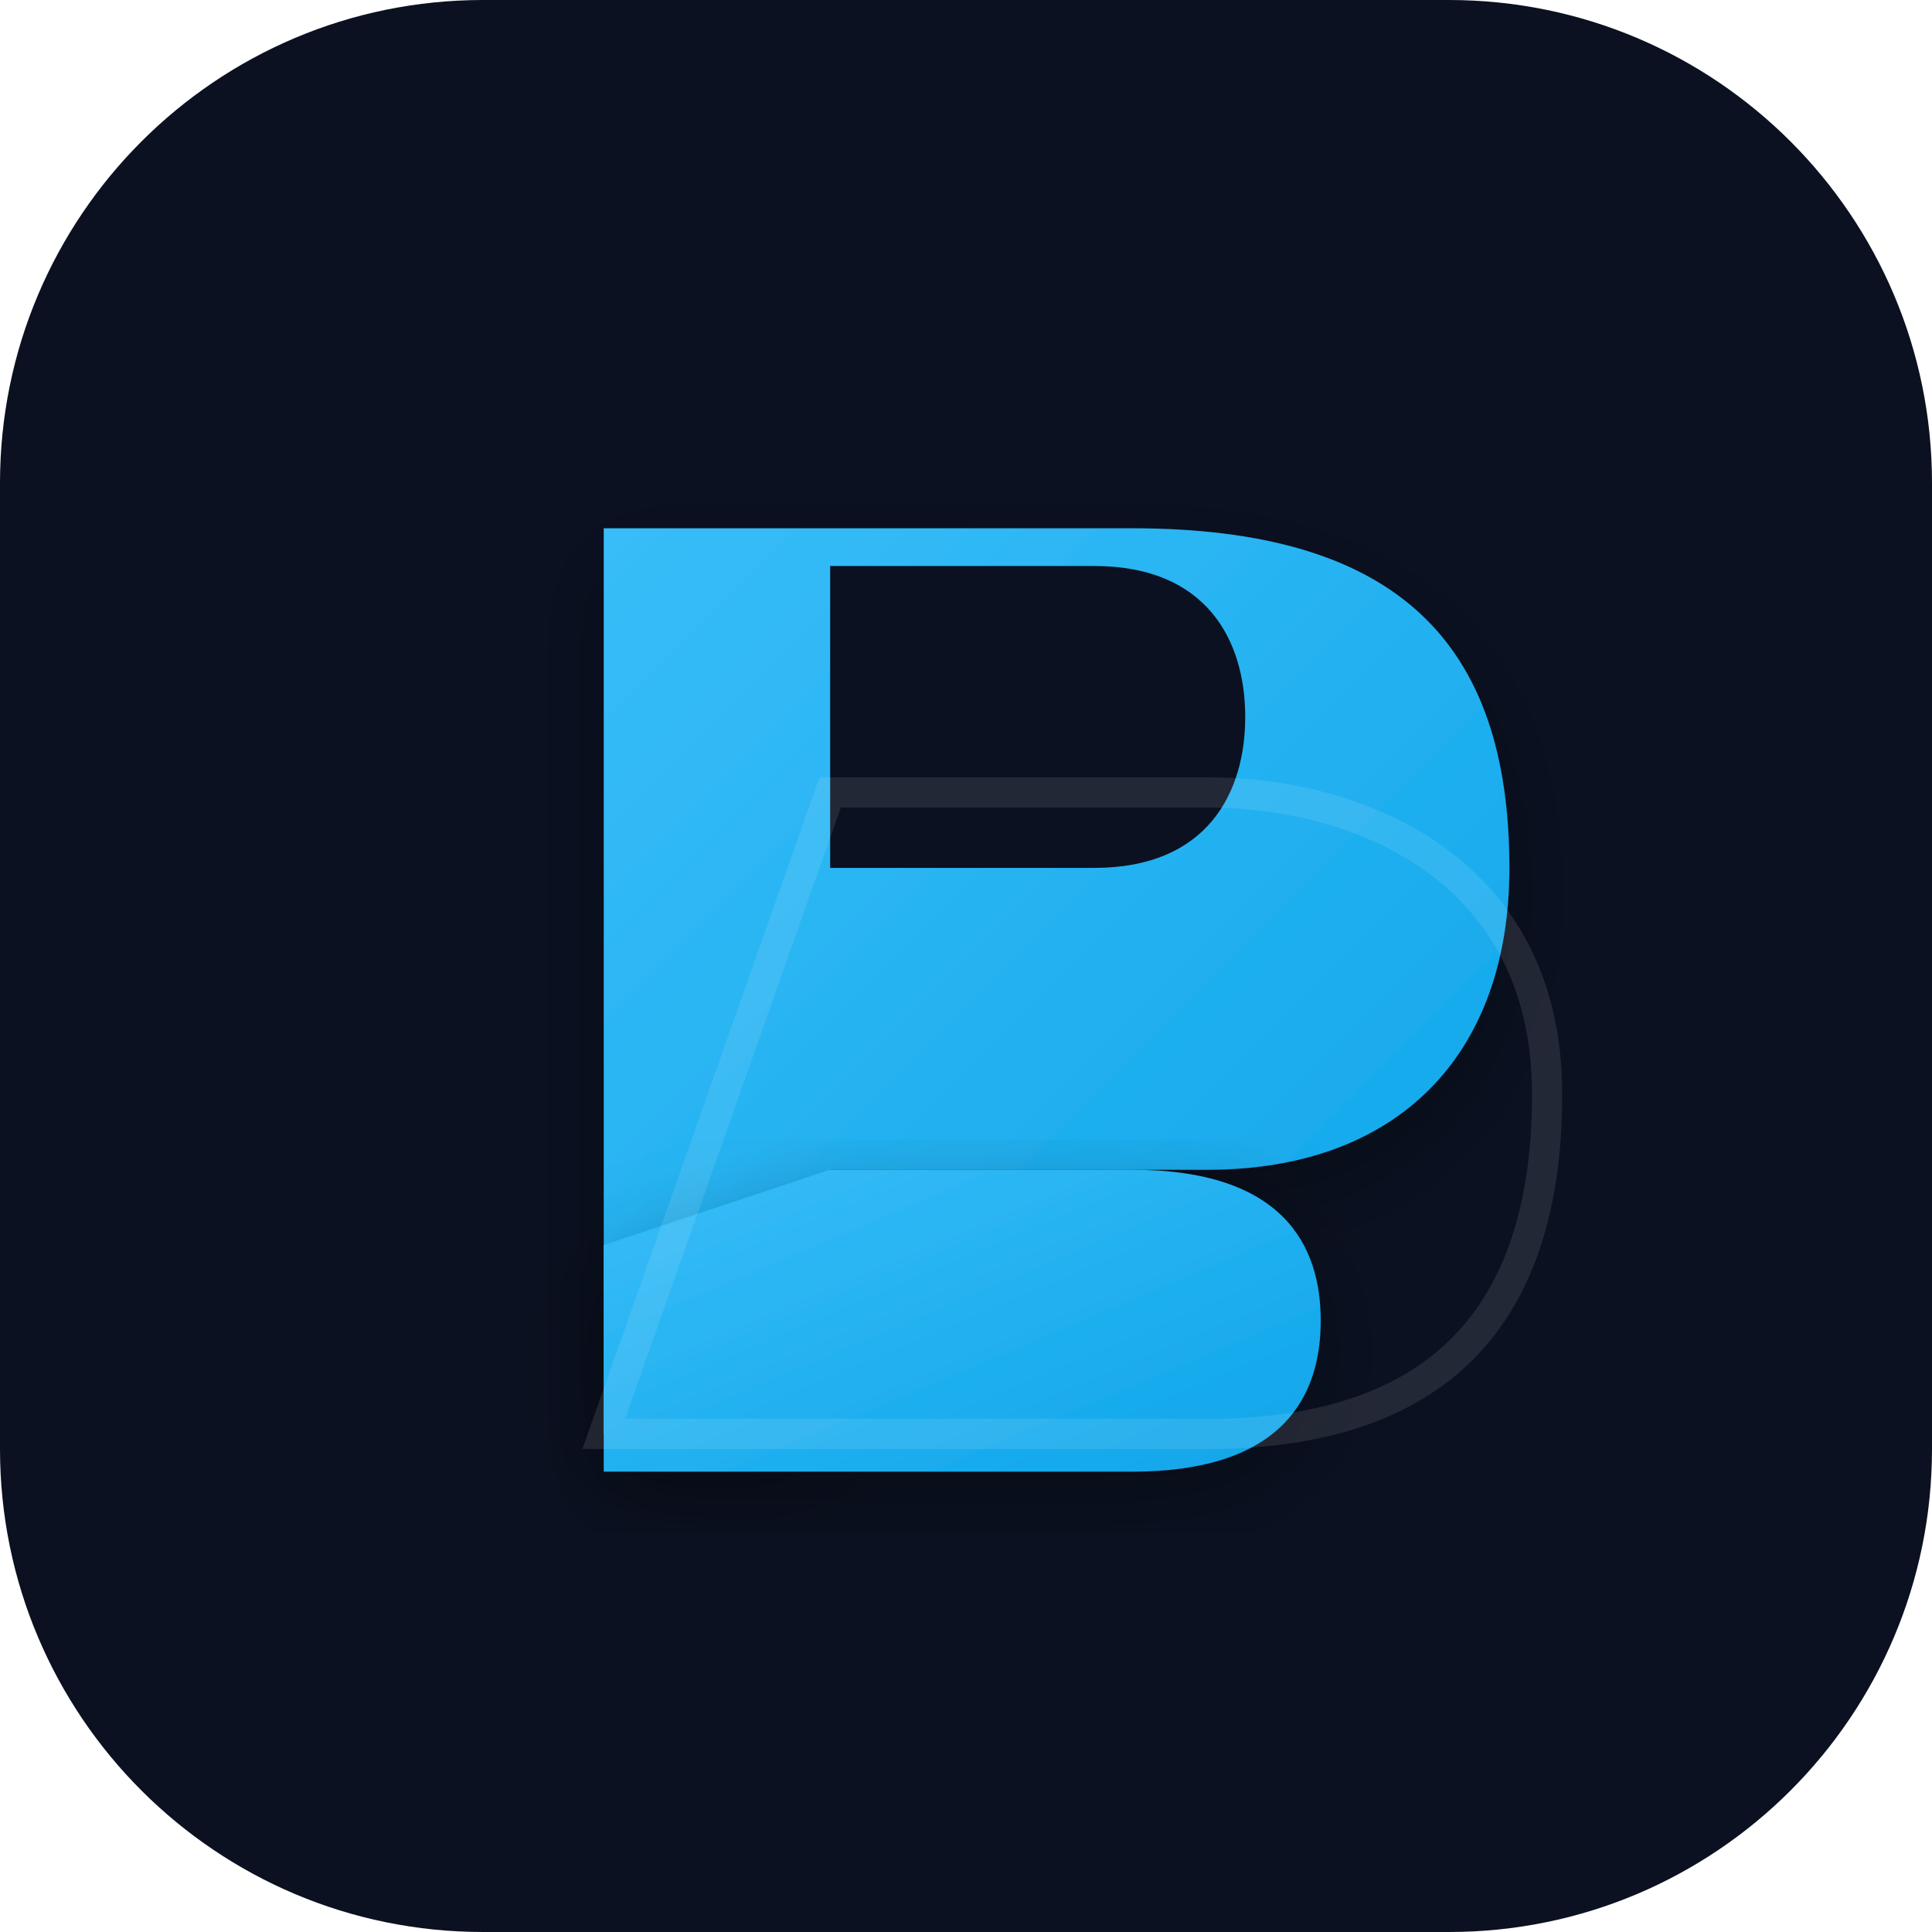
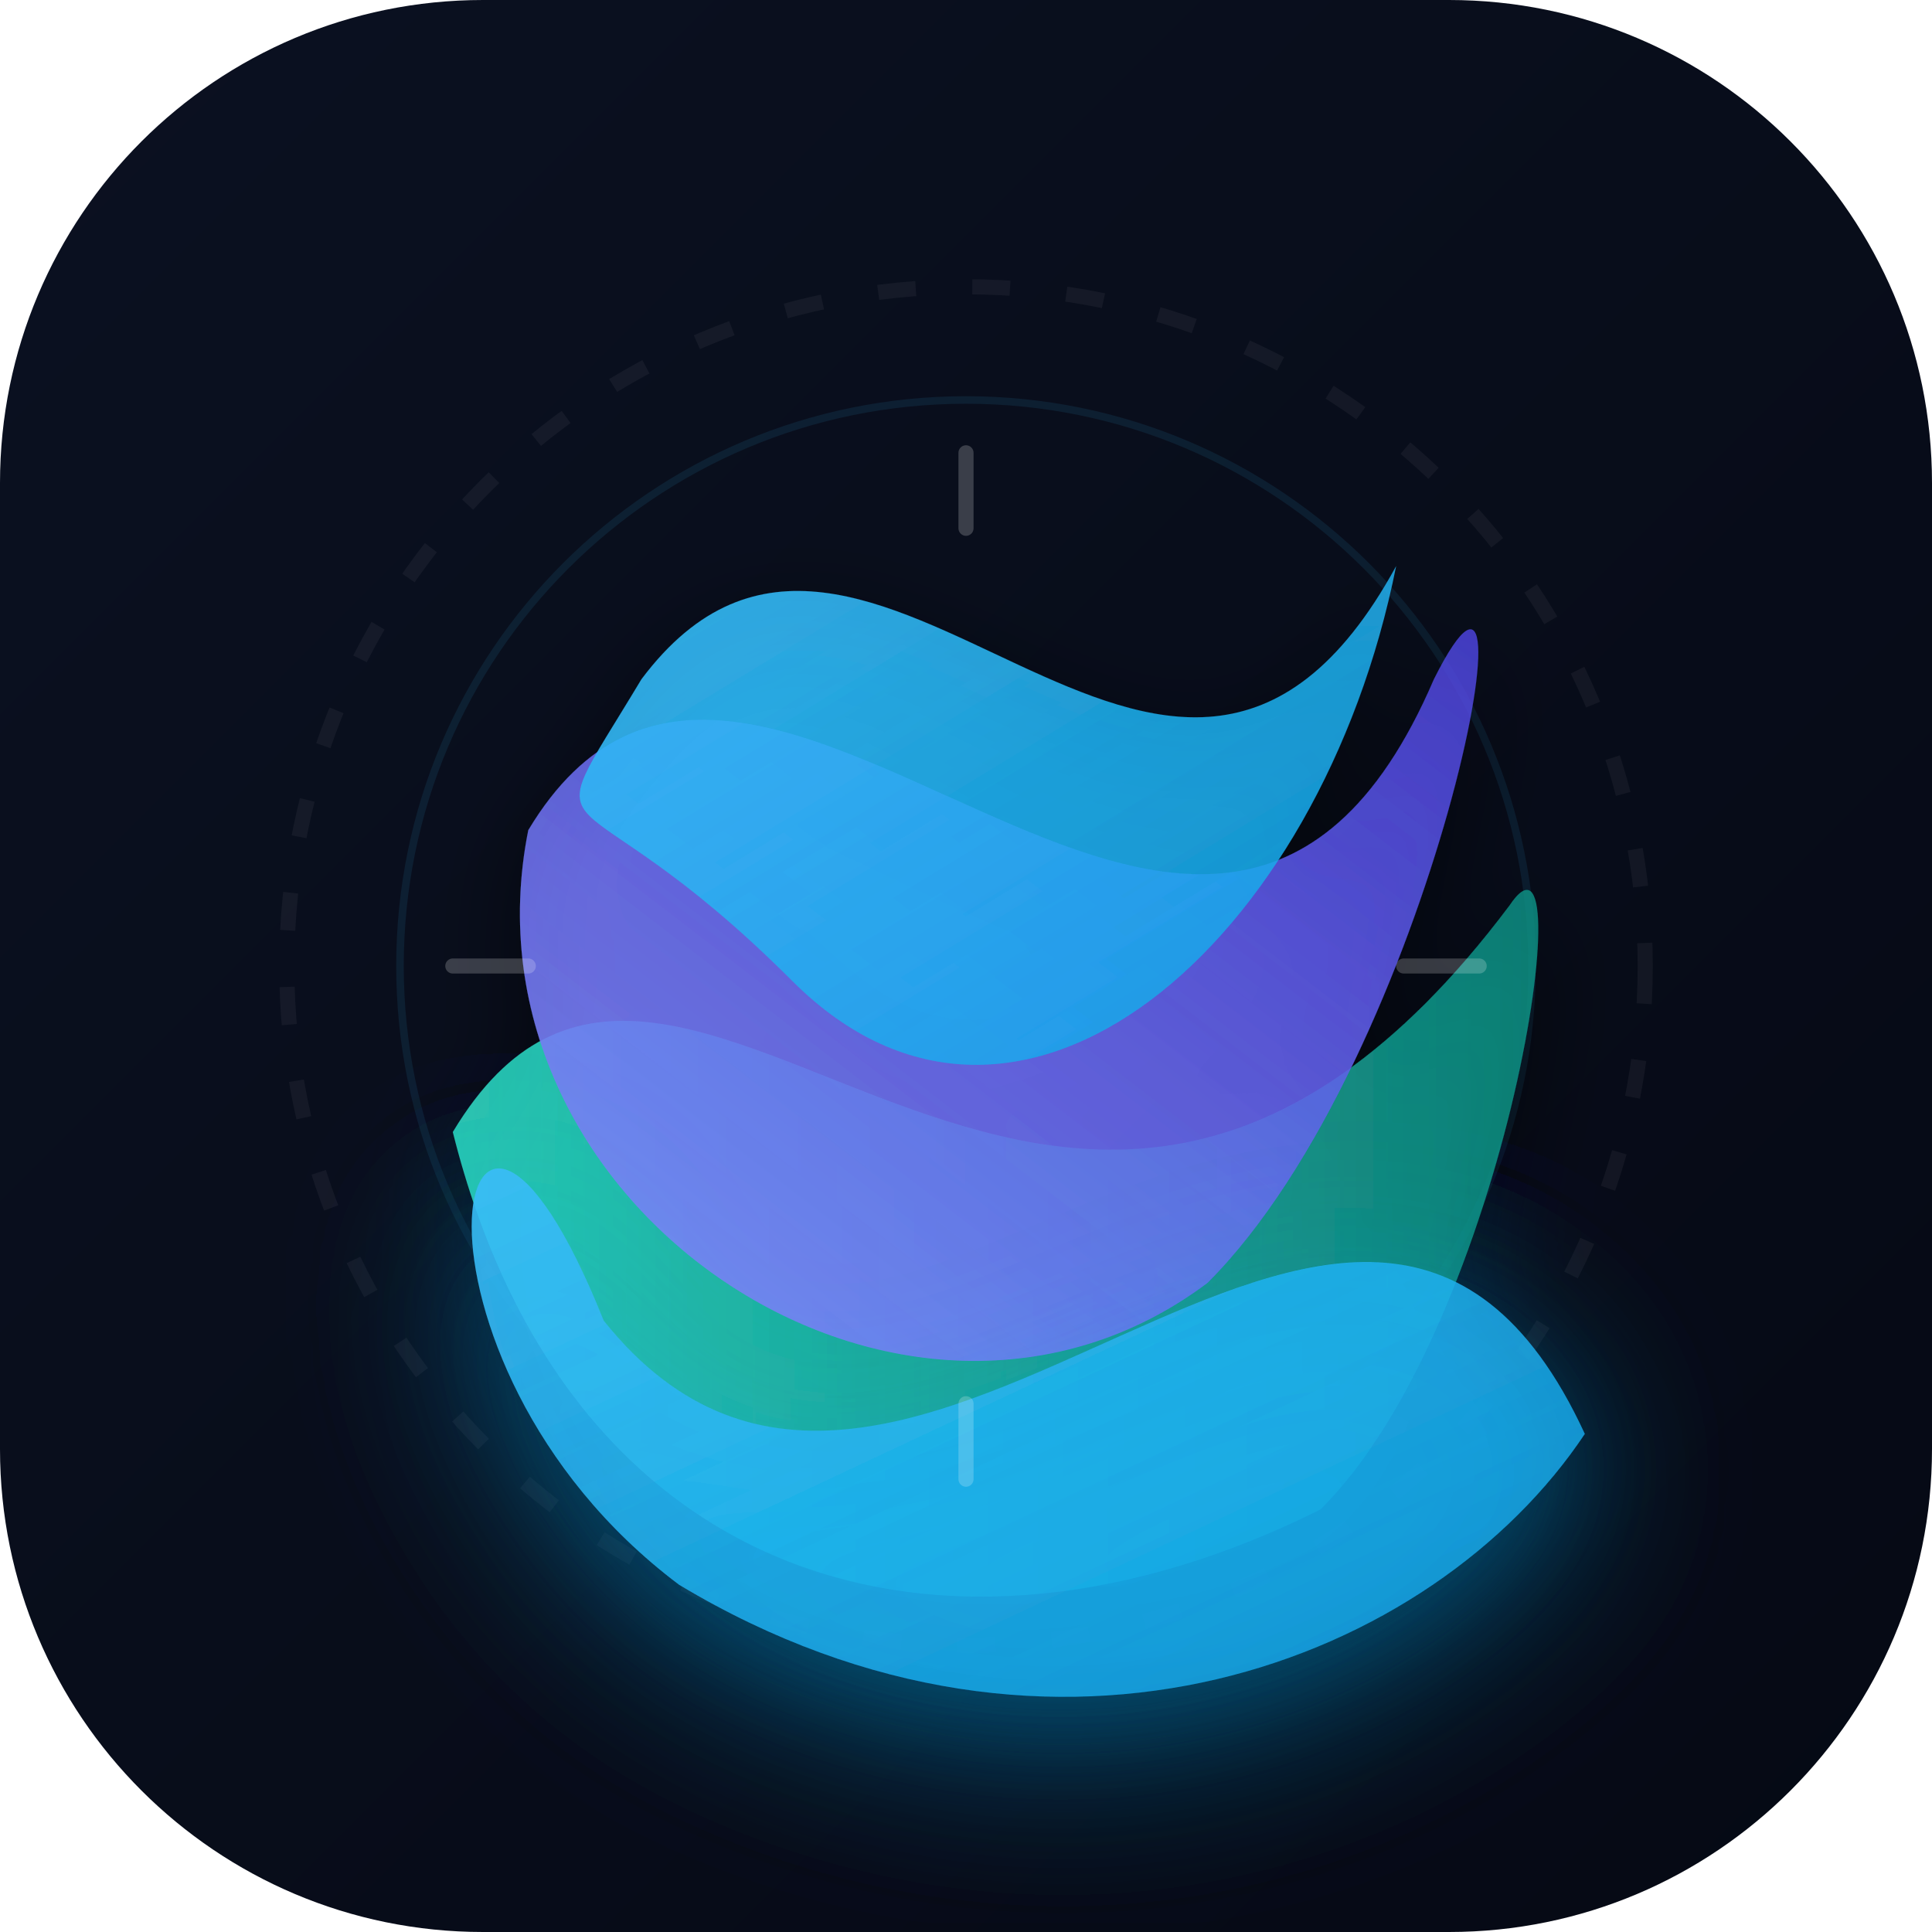
<svg xmlns="http://www.w3.org/2000/svg" viewBox="0 0 512 512">
  <defs>
-     <linearGradient id="grad1" x1="0%" y1="0%" x2="100%" y2="100%">
-       <stop offset="0%" style="stop-color:#38BDF8;stop-opacity:1" />
-       <stop offset="100%" style="stop-color:#0EA5E9;stop-opacity:1" />
+     <linearGradient id="bgGrad" x1="0%" y1="0%" x2="100%" y2="100%">
+       <stop offset="0%" style="stop-color:#0B1121;stop-opacity:1" />
+       <stop offset="100%" style="stop-color:#050914;stop-opacity:1" />
    </linearGradient>
+     <linearGradient id="wave1Grad" x1="0%" y1="0%" x2="100%" y2="100%">
+       <stop offset="0%" style="stop-color:#38BDF8;stop-opacity:0.9" />
+       <stop offset="100%" style="stop-color:#0EA5E9;stop-opacity:0.8" />
+     </linearGradient>
+     <linearGradient id="wave2Grad" x1="0%" y1="100%" x2="100%" y2="0%">
+       <stop offset="0%" style="stop-color:#818CF8;stop-opacity:0.9" />
+       <stop offset="100%" style="stop-color:#4F46E5;stop-opacity:0.8" />
+     </linearGradient>
+     <linearGradient id="wave3Grad" x1="0%" y1="50%" x2="100%" y2="50%">
+       <stop offset="0%" style="stop-color:#2DD4BF;stop-opacity:0.9" />
+       <stop offset="100%" style="stop-color:#0D9488;stop-opacity:0.8" />
+     </linearGradient>
+     <filter id="glow" x="-50%" y="-50%" width="200%" height="200%">
+       <feDropShadow dx="0" dy="12" stdDeviation="24" flood-color="#0EA5E9" flood-opacity="0.4" />
+     </filter>
    <filter id="shadow" x="-20%" y="-20%" width="140%" height="140%">
-       <feDropShadow dx="0" dy="8" stdDeviation="12" flood-color="#000" flood-opacity="0.3" />
+       <feDropShadow dx="0" dy="8" stdDeviation="12" flood-color="#000" flood-opacity="0.6" />
    </filter>
  </defs>
-   <rect width="512" height="512" rx="128" fill="#0B1121" />
-   <path d="M160 140 H300 C370 140 400 170 400 230 C400 280 370 310 320 310 L220 310 L220 380 H160 Z" fill="url(#grad1)" filter="url(#shadow)" />
-   <path d="M220 230 H290 C320 230 330 210 330 190 C330 170 320 150 290 150 H220 Z" fill="#0B1121" />
-   <path d="M220 310 H300 C340 310 350 330 350 350 C350 370 340 390 300 390 H160 V330 Z" fill="url(#grad1)" filter="url(#shadow)" />
-   <path d="M160 380 H320 C380 380 410 350 410 290 C410 230 360 210 320 210 H220 Z" fill="none" stroke="rgba(255,255,255,0.1)" stroke-width="8" />
+   <rect width="512" height="512" rx="128" fill="url(#bgGrad)" />
+   <circle cx="256" cy="256" r="180" fill="none" stroke="rgba(255,255,255,0.05)" stroke-width="4" stroke-dasharray="10 15" />
+   <circle cx="256" cy="256" r="150" fill="none" stroke="rgba(56, 189, 248, 0.1)" stroke-width="2" />
+   <g filter="url(#shadow)">
+     <path d="M 120 300 C 180 200, 280 400, 400 240 C 420 210, 400 350, 350 400 C 250 450, 150 420, 120 300 Z" fill="url(#wave3Grad)" />
+     <path d="M 140 220 C 200 120, 320 320, 380 180 C 410 120, 380 280, 320 340 C 240 400, 120 320, 140 220 Z" fill="url(#wave2Grad)" />
+     <path d="M 160 350 C 240 450, 360 250, 420 380 C 380 440, 280 480, 180 420 C 100 360, 120 250, 160 350 Z" fill="url(#wave1Grad)" filter="url(#glow)" />
+     <path d="M 170 180 C 230 100, 310 260, 370 150 C 350 250, 270 320, 210 260 C 150 200, 140 230, 170 180 Z" fill="url(#wave1Grad)" />
+   </g>
+   <path d="M 256 120 L 256 140 M 256 372 L 256 392 M 120 256 L 140 256 M 372 256 L 392 256" stroke="rgba(255,255,255,0.2)" stroke-width="4" stroke-linecap="round" />
</svg>
